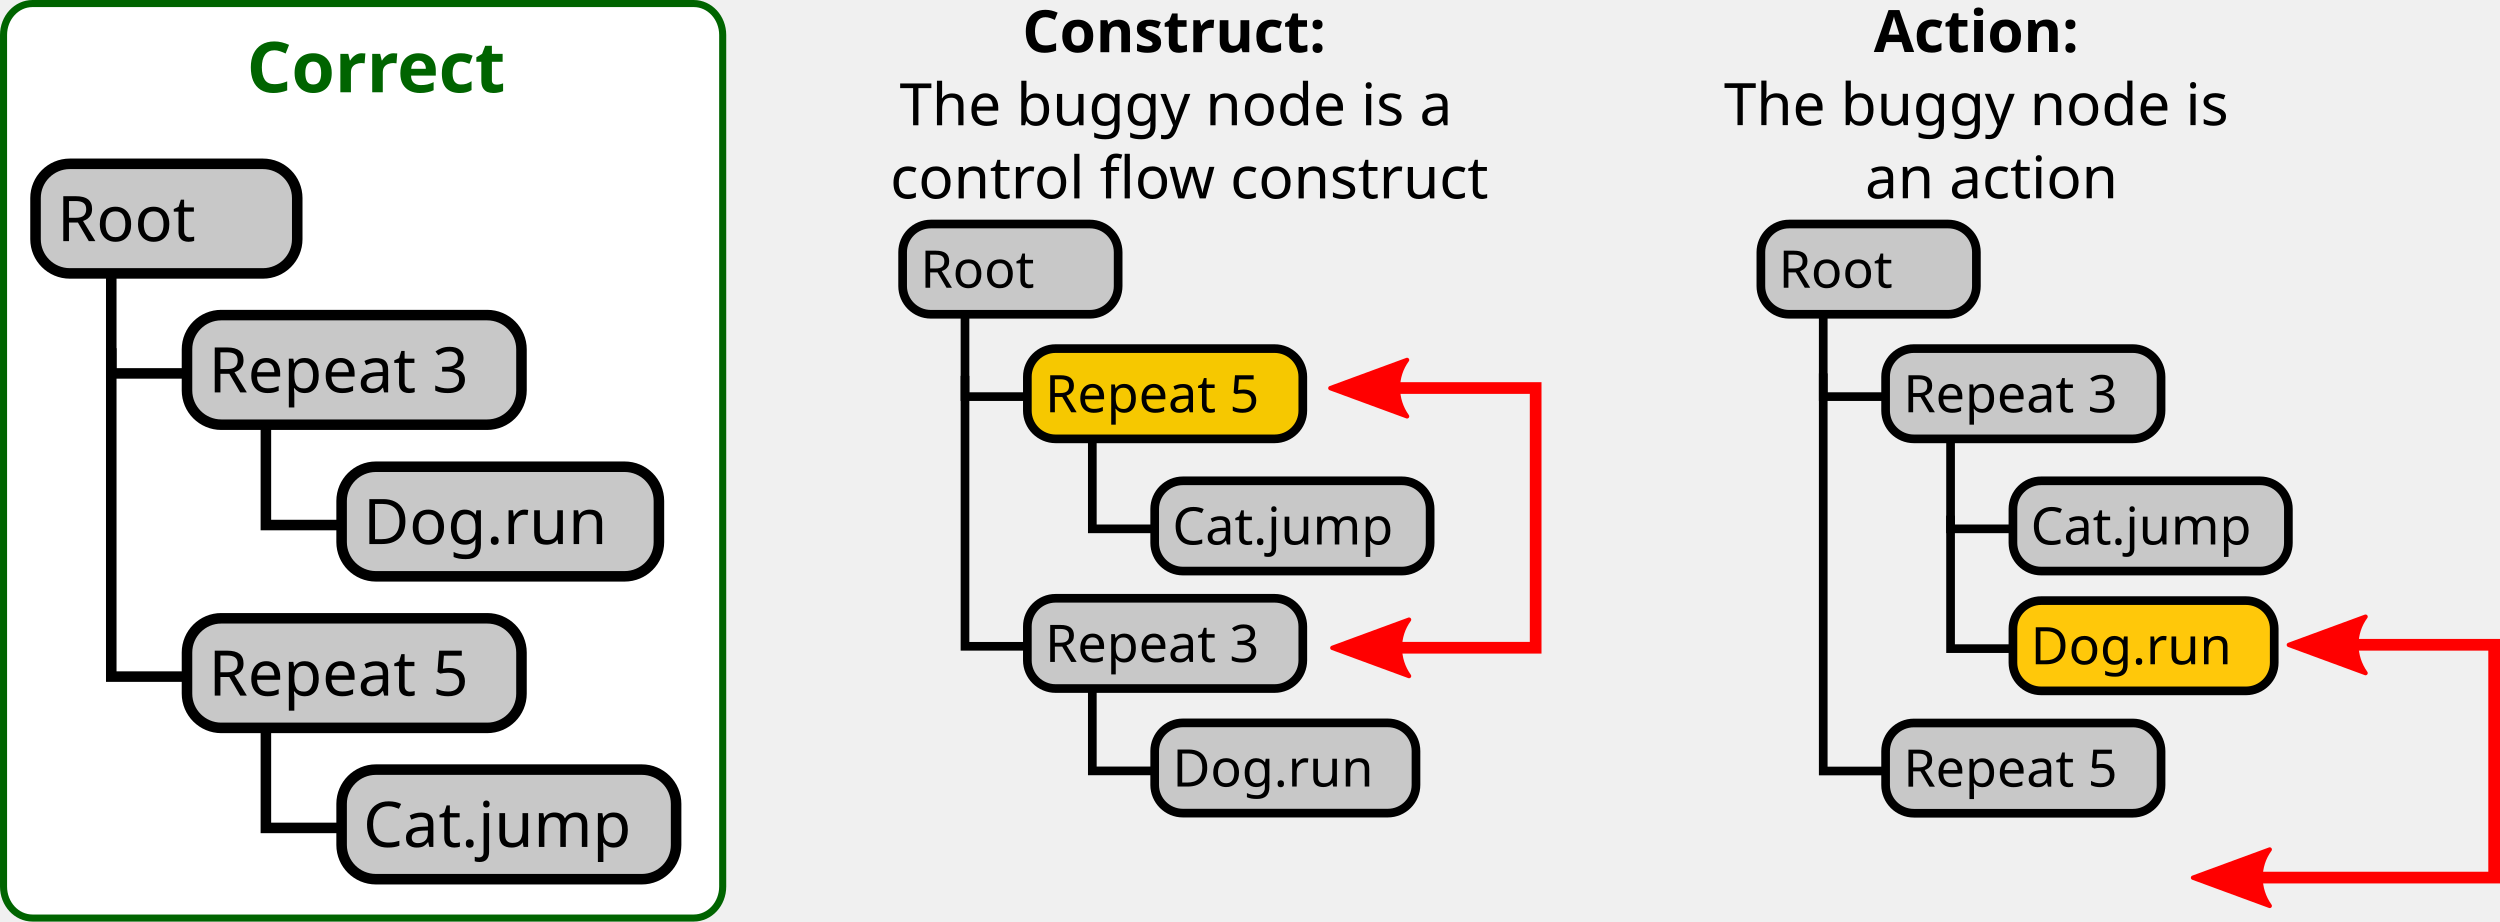
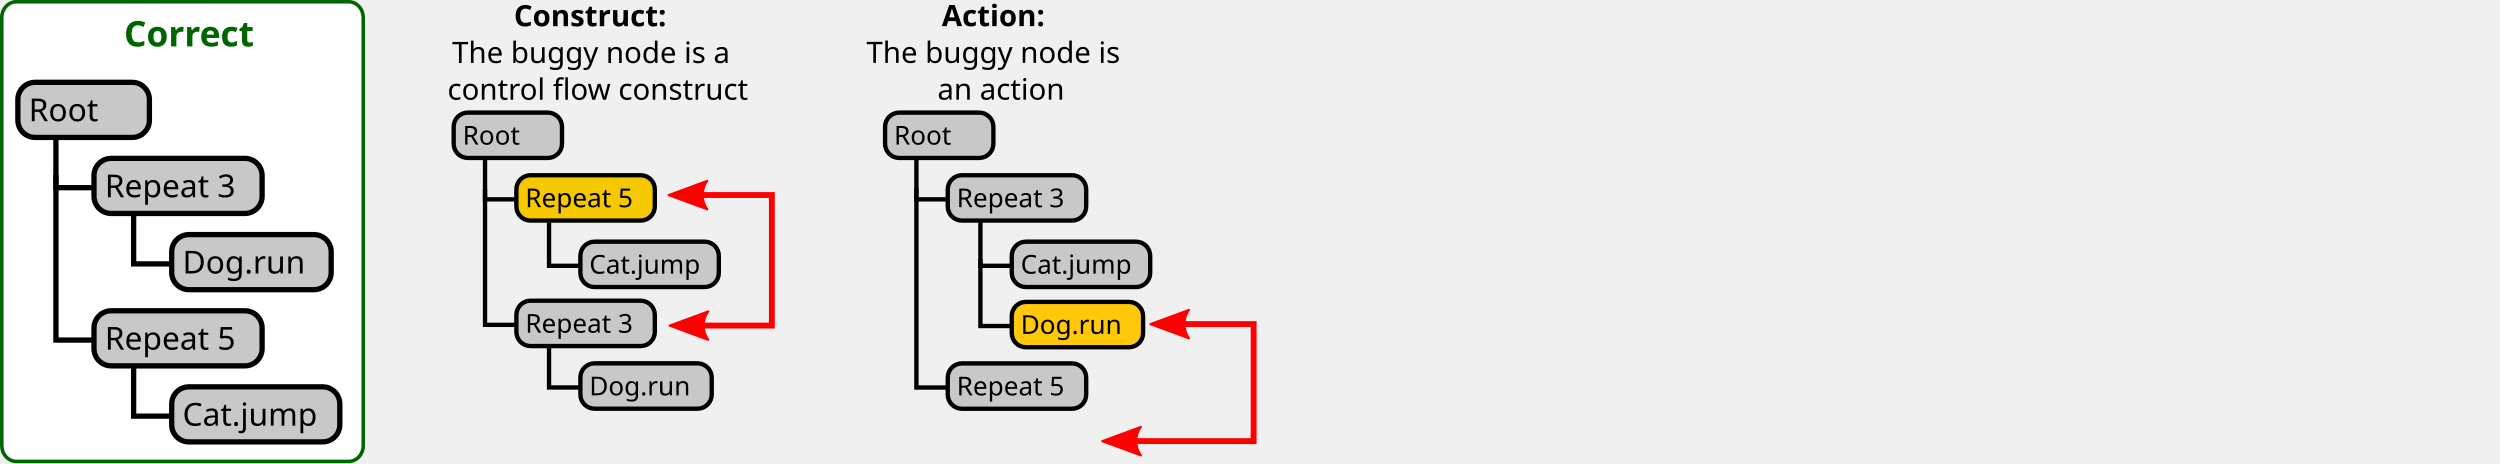
- <svg xmlns="http://www.w3.org/2000/svg" width="301.576mm" height="111.171mm" viewBox="0 0 301.576 111.171" version="1.1" id="svg3049">
+ <svg xmlns="http://www.w3.org/2000/svg" width="600mm" height="111.171mm" viewBox="0 0 600 111.171" version="1.1" id="svg3049">
  <defs id="defs3043">
    <marker style="overflow:visible" id="marker6396" refX="0" refY="0" orient="auto">
      <path transform="scale(-0.6)" d="M 8.719,4.034 -2.207,0.016 8.719,-4.002 c -1.745,2.372 -1.735,5.617 -6e-7,8.035 z" style="fill:#ff0000;fill-opacity:1;fill-rule:evenodd;stroke:#ff0000;stroke-width:0.625;stroke-linejoin:round;stroke-opacity:1" id="path6394" />
    </marker>
    <marker style="overflow:visible" id="marker6356" refX="0" refY="0" orient="auto">
      <path transform="scale(0.6)" d="M 8.719,4.034 -2.207,0.016 8.719,-4.002 c -1.745,2.372 -1.735,5.617 -6e-7,8.035 z" style="fill:#ff0000;fill-opacity:1;fill-rule:evenodd;stroke:#ff0000;stroke-width:0.625;stroke-linejoin:round;stroke-opacity:1" id="path6354" />
    </marker>
    <marker orient="auto" refY="0" refX="0" id="Arrow2Mstart" style="overflow:visible">
      <path id="path5134" style="fill:#ff0000;fill-opacity:1;fill-rule:evenodd;stroke:#ff0000;stroke-width:0.625;stroke-linejoin:round;stroke-opacity:1" d="M 8.719,4.034 -2.207,0.016 8.719,-4.002 c -1.745,2.372 -1.735,5.617 -6e-7,8.035 z" transform="scale(0.6)" />
    </marker>
    <marker orient="auto" refY="0" refX="0" id="Arrow2Mend" style="overflow:visible">
      <path id="path5137" style="fill:#ff0000;fill-opacity:1;fill-rule:evenodd;stroke:#ff0000;stroke-width:0.625;stroke-linejoin:round;stroke-opacity:1" d="M 8.719,4.034 -2.207,0.016 8.719,-4.002 c -1.745,2.372 -1.735,5.617 -6e-7,8.035 z" transform="scale(-0.6)" />
    </marker>
  </defs>
-   <g id="layer1" transform="translate(-6.29307,-3.17258)">
+   <g id="layer1" transform="translate(-6.29307,-3.172582)">
    <g transform="matrix(1.2,0,0,1.2,-433.8972,-910.8007)" id="g10492">
      <rect style="fill:#ffffff;fill-opacity:1;stroke:#006400;stroke-width:0.711;stroke-miterlimit:4;stroke-dasharray:none;stroke-dashoffset:0;stroke-opacity:1" id="rect10320" width="72.293" height="91.931" x="367.181" y="762" rx="2.91" ry="3.161" />
      <g id="g4980" transform="matrix(0.5994488,0,0,0.598712,339.9348,770.4988)" style="stroke-width:1.669">
        <g id="g4926" transform="translate(6.349999,-7.408334)" style="stroke-width:1.669">
          <rect ry="5.751" style="fill:#c8c8c8;fill-opacity:1;stroke:#000000;stroke-width:1.767;stroke-miterlimit:4;stroke-dasharray:none;stroke-opacity:1" y="20.125" x="44.467" height="18.402" width="43.887" id="rect4920" rx="5.751" />
          <text id="text4924" y="33.109" x="48.089" style="font-style:normal;font-weight:normal;font-size:10.583px;line-height:1.25;font-family:sans-serif;letter-spacing:0px;word-spacing:0px;fill:#000000;fill-opacity:1;stroke:none;stroke-width:0.442" xml:space="preserve">
            <tspan style="stroke-width:0.442" y="33.109" x="48.089" id="tspan4922">Root</tspan>
          </text>
        </g>
        <g id="g4950" transform="translate(0.0168296,0.0168463)" style="stroke-width:1.669">
          <g id="g4942" style="stroke-width:1.669">
            <path id="path4940" d="m 76.2,47.89 h -12.7 l 2e-6,-16.14" style="fill:none;stroke:#000000;stroke-width:1.767;stroke-linecap:butt;stroke-linejoin:miter;stroke-miterlimit:4;stroke-dasharray:none;stroke-opacity:1" />
          </g>
          <rect rx="5.751" ry="5.751" style="fill:#c8c8c8;fill-opacity:1;stroke:#000000;stroke-width:1.767;stroke-miterlimit:4;stroke-dasharray:none;stroke-opacity:1" y="38.1" x="76.2" height="18.402" width="56.092" id="rect4944" />
          <text id="text4948" y="51.084" x="79.822" style="font-style:normal;font-weight:normal;font-size:10.583px;line-height:1.25;font-family:sans-serif;letter-spacing:0px;word-spacing:0px;fill:#000000;fill-opacity:1;stroke:none;stroke-width:0.442" xml:space="preserve">
            <tspan style="stroke-width:0.442" y="51.084" x="79.822" id="tspan4946">Repeat 3</tspan>
          </text>
        </g>
        <g transform="translate(25.946,25.47632)" id="g4964" style="stroke-width:1.669">
          <g id="g4954" style="stroke-width:1.669">
            <path style="fill:none;stroke:#000000;stroke-width:1.767;stroke-linecap:butt;stroke-linejoin:miter;stroke-miterlimit:4;stroke-dasharray:none;stroke-opacity:1" d="m 76.2,47.89 h -12.7 l 2e-6,-16.14" id="path4952" />
          </g>
          <rect id="rect4956" width="53.21" height="18.402" x="76.2" y="38.1" style="fill:#c8c8c8;fill-opacity:1;stroke:#000000;stroke-width:1.767;stroke-miterlimit:4;stroke-dasharray:none;stroke-opacity:1" ry="5.751" rx="5.751" />
          <text xml:space="preserve" style="font-style:normal;font-weight:normal;font-size:10.583px;line-height:1.25;font-family:sans-serif;letter-spacing:0px;word-spacing:0px;fill:#000000;fill-opacity:1;stroke:none;stroke-width:0.442" x="79.822" y="51.084" id="text4962">
            <tspan id="tspan4958" x="79.822" y="51.084" style="stroke-width:0.442">Dog.run</tspan>
            <tspan x="79.822" y="64.313" style="stroke-width:0.442" id="tspan4960" />
          </text>
        </g>
        <g id="g5056" transform="translate(25.946,76.3302)" style="stroke-width:1.669">
          <g id="g5046" style="stroke-width:1.669">
            <path id="path5044" d="m 76.2,47.89 h -12.7 l 5e-6,-17.728" style="fill:none;stroke:#000000;stroke-width:1.767;stroke-linecap:butt;stroke-linejoin:miter;stroke-miterlimit:4;stroke-dasharray:none;stroke-opacity:1" />
          </g>
          <rect rx="5.751" ry="5.751" style="fill:#c8c8c8;fill-opacity:1;stroke:#000000;stroke-width:1.767;stroke-miterlimit:4;stroke-dasharray:none;stroke-opacity:1" y="38.1" x="76.2" height="18.402" width="56.092" id="rect5048" />
          <text id="text5054" y="51.084" x="79.822" style="font-style:normal;font-weight:normal;font-size:10.583px;line-height:1.25;font-family:sans-serif;letter-spacing:0px;word-spacing:0px;fill:#000000;fill-opacity:1;stroke:none;stroke-width:0.442" xml:space="preserve">
            <tspan style="stroke-width:0.442" y="51.084" x="79.822" id="tspan5050">Cat.jump</tspan>
            <tspan id="tspan5052" style="stroke-width:0.442" y="64.313" x="79.822" />
          </text>
        </g>
        <g style="stroke-width:1.669" transform="translate(0.0168296,50.9246)" id="g4338">
          <g style="stroke-width:1.669" id="g4330">
            <path style="fill:none;stroke:#000000;stroke-width:1.767;stroke-linecap:butt;stroke-linejoin:miter;stroke-miterlimit:4;stroke-dasharray:none;stroke-opacity:1" d="m 76.2,47.89 h -12.7 l 2e-6,-55.141" id="path4328" />
          </g>
          <rect id="rect4332" width="56.092" height="18.402" x="76.2" y="38.1" style="fill:#c8c8c8;fill-opacity:1;stroke:#000000;stroke-width:1.767;stroke-miterlimit:4;stroke-dasharray:none;stroke-opacity:1" ry="5.751" rx="5.751" />
          <text xml:space="preserve" style="font-style:normal;font-weight:normal;font-size:10.583px;line-height:1.25;font-family:sans-serif;letter-spacing:0px;word-spacing:0px;fill:#000000;fill-opacity:1;stroke:none;stroke-width:0.442" x="79.822" y="51.084" id="text4336">
            <tspan id="tspan4334" x="79.822" y="51.084" style="stroke-width:0.442">Repeat 5</tspan>
          </text>
        </g>
      </g>
      <text xml:space="preserve" style="font-style:normal;font-weight:normal;font-size:7.056px;line-height:1.25;font-family:sans-serif;letter-spacing:0px;word-spacing:0px;fill:#000000;fill-opacity:1;stroke:none;stroke-width:0.265" x="391.631" y="770.918" id="text10318">
        <tspan id="tspan10316" x="391.631" y="770.918" style="font-weight:bold;fill:#006400;fill-opacity:1;stroke-width:0.265">Correct</tspan>
      </text>
    </g>
    <g transform="translate(-274.3488,-756.4394)" id="g10462">
      <text xml:space="preserve" style="font-style:normal;font-weight:normal;font-size:7.056px;line-height:1.25;font-family:sans-serif;text-align:center;letter-spacing:0px;word-spacing:0px;text-anchor:middle;fill:#000000;fill-opacity:1;stroke:none;stroke-width:0.265" x="527.289" y="765.887" id="text10324">
        <tspan id="tspan10322" x="527.289" y="765.887" style="font-weight:bold;text-align:center;text-anchor:middle;stroke-width:0.265">Action:</tspan>
        <tspan x="527.289" y="774.706" style="text-align:center;text-anchor:middle;stroke-width:0.265" id="tspan10326">The buggy node is</tspan>
        <tspan x="527.289" y="783.526" style="text-align:center;text-anchor:middle;stroke-width:0.265" id="tspan6338">an action</tspan>
      </text>
    </g>
    <g transform="translate(-250.4535,-838.9716)" id="g10391">
      <text id="text10359" y="848.437" x="406.639" style="font-style:normal;font-weight:normal;font-size:7.056px;line-height:1.25;font-family:sans-serif;text-align:center;letter-spacing:0px;word-spacing:0px;text-anchor:middle;fill:#000000;fill-opacity:1;stroke:none;stroke-width:0.265" xml:space="preserve">
        <tspan style="font-weight:bold;text-align:center;text-anchor:middle;stroke-width:0.265" y="848.437" x="406.639" id="tspan10355">Construct:</tspan>
        <tspan id="tspan10357" style="text-align:center;text-anchor:middle;stroke-width:0.265" y="857.256" x="407.763">The buggy node is a </tspan>
        <tspan style="text-align:center;text-anchor:middle;stroke-width:0.265" y="866.076" x="406.639" id="tspan4342">control flow construct</tspan>
      </text>
    </g>
    <g style="stroke-width:1.669" transform="matrix(0.5923727,0,0,0.5916447,85.07479,22.67251)" id="g4404">
      <g style="stroke-width:1.669" transform="translate(6.349999,-7.408334)" id="g4350">
        <rect rx="5.751" id="rect4344" width="43.887" height="18.402" x="44.467" y="20.125" style="fill:#c8c8c8;fill-opacity:1;stroke:#000000;stroke-width:1.767;stroke-miterlimit:4;stroke-dasharray:none;stroke-opacity:1" ry="5.751" />
        <text xml:space="preserve" style="font-style:normal;font-weight:normal;font-size:10.583px;line-height:1.25;font-family:sans-serif;letter-spacing:0px;word-spacing:0px;fill:#000000;fill-opacity:1;stroke:none;stroke-width:0.442" x="48.089" y="33.109" id="text4348">
          <tspan id="tspan4346" x="48.089" y="33.109" style="stroke-width:0.442">Root</tspan>
        </text>
      </g>
      <g style="stroke-width:1.669" transform="translate(0.0168296,0.0168463)" id="g4362">
        <g style="stroke-width:1.669" id="g4354">
          <path style="fill:none;stroke:#000000;stroke-width:1.767;stroke-linecap:butt;stroke-linejoin:miter;stroke-miterlimit:4;stroke-dasharray:none;stroke-opacity:1" d="m 76.2,47.89 h -12.7 l 2e-6,-16.14" id="path4352" />
        </g>
        <rect id="rect4356" width="56.092" height="18.402" x="76.2" y="38.1" style="fill:#f6c800;fill-opacity:1;stroke:#000000;stroke-width:1.767;stroke-miterlimit:4;stroke-dasharray:none;stroke-opacity:1" ry="5.751" rx="5.751" />
        <text xml:space="preserve" style="font-style:normal;font-weight:normal;font-size:10.583px;line-height:1.25;font-family:sans-serif;letter-spacing:0px;word-spacing:0px;fill:#000000;fill-opacity:1;stroke:none;stroke-width:0.442" x="79.822" y="51.084" id="text4360">
          <tspan id="tspan4358" x="79.822" y="51.084" style="stroke-width:0.442">Repeat 5</tspan>
        </text>
      </g>
      <g style="stroke-width:1.669" id="g4376" transform="translate(25.946,76.32746)">
        <g style="stroke-width:1.669" id="g4366">
          <path id="path4364" d="m 76.2,47.89 h -12.7 l 2e-6,-16.14" style="fill:none;stroke:#000000;stroke-width:1.767;stroke-linecap:butt;stroke-linejoin:miter;stroke-miterlimit:4;stroke-dasharray:none;stroke-opacity:1" />
        </g>
        <rect rx="5.751" ry="5.751" style="fill:#c8c8c8;fill-opacity:1;stroke:#000000;stroke-width:1.767;stroke-miterlimit:4;stroke-dasharray:none;stroke-opacity:1" y="38.1" x="76.2" height="18.402" width="53.21" id="rect4368" />
        <text id="text4374" y="51.084" x="79.822" style="font-style:normal;font-weight:normal;font-size:10.583px;line-height:1.25;font-family:sans-serif;letter-spacing:0px;word-spacing:0px;fill:#000000;fill-opacity:1;stroke:none;stroke-width:0.442" xml:space="preserve">
          <tspan style="stroke-width:0.442" y="51.084" x="79.822" id="tspan4370">Dog.run</tspan>
          <tspan id="tspan4372" style="stroke-width:0.442" y="64.313" x="79.822" />
        </text>
      </g>
      <g style="stroke-width:1.669" transform="translate(25.946,26.97469)" id="g4390">
        <g style="stroke-width:1.669" id="g4380">
          <path style="fill:none;stroke:#000000;stroke-width:1.767;stroke-linecap:butt;stroke-linejoin:miter;stroke-miterlimit:4;stroke-dasharray:none;stroke-opacity:1" d="m 76.2,47.89 h -12.7 l 5e-6,-17.728" id="path4378" />
        </g>
        <rect id="rect4382" width="56.092" height="18.402" x="76.2" y="38.1" style="fill:#c8c8c8;fill-opacity:1;stroke:#000000;stroke-width:1.767;stroke-miterlimit:4;stroke-dasharray:none;stroke-opacity:1" ry="5.751" rx="5.751" />
        <text xml:space="preserve" style="font-style:normal;font-weight:normal;font-size:10.583px;line-height:1.25;font-family:sans-serif;letter-spacing:0px;word-spacing:0px;fill:#000000;fill-opacity:1;stroke:none;stroke-width:0.442" x="79.822" y="51.084" id="text4388">
          <tspan id="tspan4384" x="79.822" y="51.084" style="stroke-width:0.442">Cat.jump</tspan>
          <tspan x="79.822" y="64.313" style="stroke-width:0.442" id="tspan4386" />
        </text>
      </g>
      <g id="g4402" transform="translate(0.0168296,50.9246)" style="stroke-width:1.669">
        <g id="g4394" style="stroke-width:1.669">
          <path id="path4392" d="m 76.2,47.89 h -12.7 l 2e-6,-55.141" style="fill:none;stroke:#000000;stroke-width:1.767;stroke-linecap:butt;stroke-linejoin:miter;stroke-miterlimit:4;stroke-dasharray:none;stroke-opacity:1" />
        </g>
        <rect rx="5.751" ry="5.751" style="fill:#c8c8c8;fill-opacity:1;stroke:#000000;stroke-width:1.767;stroke-miterlimit:4;stroke-dasharray:none;stroke-opacity:1" y="38.1" x="76.2" height="18.402" width="56.092" id="rect4396" />
        <text id="text4400" y="51.084" x="79.822" style="font-style:normal;font-weight:normal;font-size:10.583px;line-height:1.25;font-family:sans-serif;letter-spacing:0px;word-spacing:0px;fill:#000000;fill-opacity:1;stroke:none;stroke-width:0.442" xml:space="preserve">
          <tspan style="stroke-width:0.442" y="51.084" x="79.822" id="tspan4398">Repeat 3</tspan>
        </text>
      </g>
    </g>
    <path style="fill:none;stroke:#ff0000;stroke-width:1.411;stroke-linecap:butt;stroke-linejoin:miter;stroke-miterlimit:4;stroke-dasharray:none;stroke-opacity:1;marker-start:url(#Arrow2Mstart);marker-end:url(#Arrow2Mend)" d="m 168.884,81.31 h 22.656 V 49.981 h -22.895" id="path5108" />
    <g id="g6336" transform="matrix(0.5923727,0,0,0.5916447,188.6053,22.67251)" style="stroke-width:1.669">
      <g id="g6282" transform="translate(6.349999,-7.408334)" style="stroke-width:1.669">
        <rect ry="5.751" style="fill:#c8c8c8;fill-opacity:1;stroke:#000000;stroke-width:1.767;stroke-miterlimit:4;stroke-dasharray:none;stroke-opacity:1" y="20.125" x="44.467" height="18.402" width="43.887" id="rect6276" rx="5.751" />
        <text id="text6280" y="33.109" x="48.089" style="font-style:normal;font-weight:normal;font-size:10.583px;line-height:1.25;font-family:sans-serif;letter-spacing:0px;word-spacing:0px;fill:#000000;fill-opacity:1;stroke:none;stroke-width:0.442" xml:space="preserve">
          <tspan style="stroke-width:0.442" y="33.109" x="48.089" id="tspan6278">Root</tspan>
        </text>
      </g>
      <g id="g6294" transform="translate(0.0168296,0.0168463)" style="stroke-width:1.669">
        <g id="g6286" style="stroke-width:1.669">
          <path id="path6284" d="m 76.2,47.89 h -12.7 l 2e-6,-16.14" style="fill:none;stroke:#000000;stroke-width:1.767;stroke-linecap:butt;stroke-linejoin:miter;stroke-miterlimit:4;stroke-dasharray:none;stroke-opacity:1" />
        </g>
        <rect rx="5.751" ry="5.751" style="fill:#c8c8c8;fill-opacity:1;stroke:#000000;stroke-width:1.767;stroke-miterlimit:4;stroke-dasharray:none;stroke-opacity:1" y="38.1" x="76.2" height="18.402" width="56.092" id="rect6288" />
        <text id="text6292" y="51.084" x="79.822" style="font-style:normal;font-weight:normal;font-size:10.583px;line-height:1.25;font-family:sans-serif;letter-spacing:0px;word-spacing:0px;fill:#000000;fill-opacity:1;stroke:none;stroke-width:0.442" xml:space="preserve">
          <tspan style="stroke-width:0.442" y="51.084" x="79.822" id="tspan6290">Repeat 3</tspan>
        </text>
      </g>
      <g transform="translate(25.946,51.40043)" id="g6308" style="stroke-width:1.669">
        <g id="g6298" style="stroke-width:1.669">
          <path style="fill:none;stroke:#000000;stroke-width:1.767;stroke-linecap:butt;stroke-linejoin:miter;stroke-miterlimit:4;stroke-dasharray:none;stroke-opacity:1" d="m 76.2,47.89 h -12.7 l 2e-6,-27.107" id="path6296" />
        </g>
        <rect id="rect6300" width="53.21" height="18.402" x="76.2" y="38.1" style="fill:#ffc80a;fill-opacity:1;stroke:#000000;stroke-width:1.767;stroke-miterlimit:4;stroke-dasharray:none;stroke-opacity:1" ry="5.751" rx="5.751" />
        <text xml:space="preserve" style="font-style:normal;font-weight:normal;font-size:10.583px;line-height:1.25;font-family:sans-serif;letter-spacing:0px;word-spacing:0px;fill:#000000;fill-opacity:1;stroke:none;stroke-width:0.442" x="79.822" y="51.084" id="text6306">
          <tspan id="tspan6302" x="79.822" y="51.084" style="stroke-width:0.442">Dog.run</tspan>
          <tspan x="79.822" y="64.313" style="stroke-width:0.442" id="tspan6304" />
        </text>
      </g>
      <g id="g6322" transform="translate(25.946,26.97469)" style="stroke-width:1.669">
        <g id="g6312" style="stroke-width:1.669">
          <path id="path6310" d="m 76.2,47.89 h -12.7 l 5e-6,-17.728" style="fill:none;stroke:#000000;stroke-width:1.767;stroke-linecap:butt;stroke-linejoin:miter;stroke-miterlimit:4;stroke-dasharray:none;stroke-opacity:1" />
        </g>
        <rect rx="5.751" ry="5.751" style="fill:#c8c8c8;fill-opacity:1;stroke:#000000;stroke-width:1.767;stroke-miterlimit:4;stroke-dasharray:none;stroke-opacity:1" y="38.1" x="76.2" height="18.402" width="56.092" id="rect6314" />
        <text id="text6320" y="51.084" x="79.822" style="font-style:normal;font-weight:normal;font-size:10.583px;line-height:1.25;font-family:sans-serif;letter-spacing:0px;word-spacing:0px;fill:#000000;fill-opacity:1;stroke:none;stroke-width:0.442" xml:space="preserve">
          <tspan style="stroke-width:0.442" y="51.084" x="79.822" id="tspan6316">Cat.jump</tspan>
          <tspan id="tspan6318" style="stroke-width:0.442" y="64.313" x="79.822" />
        </text>
      </g>
      <g style="stroke-width:1.669" transform="translate(0.0168296,76.35017)" id="g6334">
        <g style="stroke-width:1.669" id="g6326">
          <path style="fill:none;stroke:#000000;stroke-width:1.767;stroke-linecap:butt;stroke-linejoin:miter;stroke-miterlimit:4;stroke-dasharray:none;stroke-opacity:1" d="m 76.2,47.89 h -12.7 l 2e-6,-81.066" id="path6324" />
        </g>
        <rect id="rect6328" width="56.092" height="18.402" x="76.2" y="38.1" style="fill:#c8c8c8;fill-opacity:1;stroke:#000000;stroke-width:1.767;stroke-miterlimit:4;stroke-dasharray:none;stroke-opacity:1" ry="5.751" rx="5.751" />
        <text xml:space="preserve" style="font-style:normal;font-weight:normal;font-size:10.583px;line-height:1.25;font-family:sans-serif;letter-spacing:0px;word-spacing:0px;fill:#000000;fill-opacity:1;stroke:none;stroke-width:0.442" x="79.822" y="51.084" id="text6332">
          <tspan id="tspan6330" x="79.822" y="51.084" style="stroke-width:0.442">Repeat 5</tspan>
        </text>
      </g>
    </g>
    <path id="path6352" d="m 272.709,109.036 h 34.454 V 80.952 h -22.895" style="fill:none;stroke:#ff0000;stroke-width:1.411;stroke-linecap:butt;stroke-linejoin:miter;stroke-miterlimit:4;stroke-dasharray:none;stroke-opacity:1;marker-start:url(#marker6356);marker-end:url(#marker6396)" />
  </g>
</svg>
